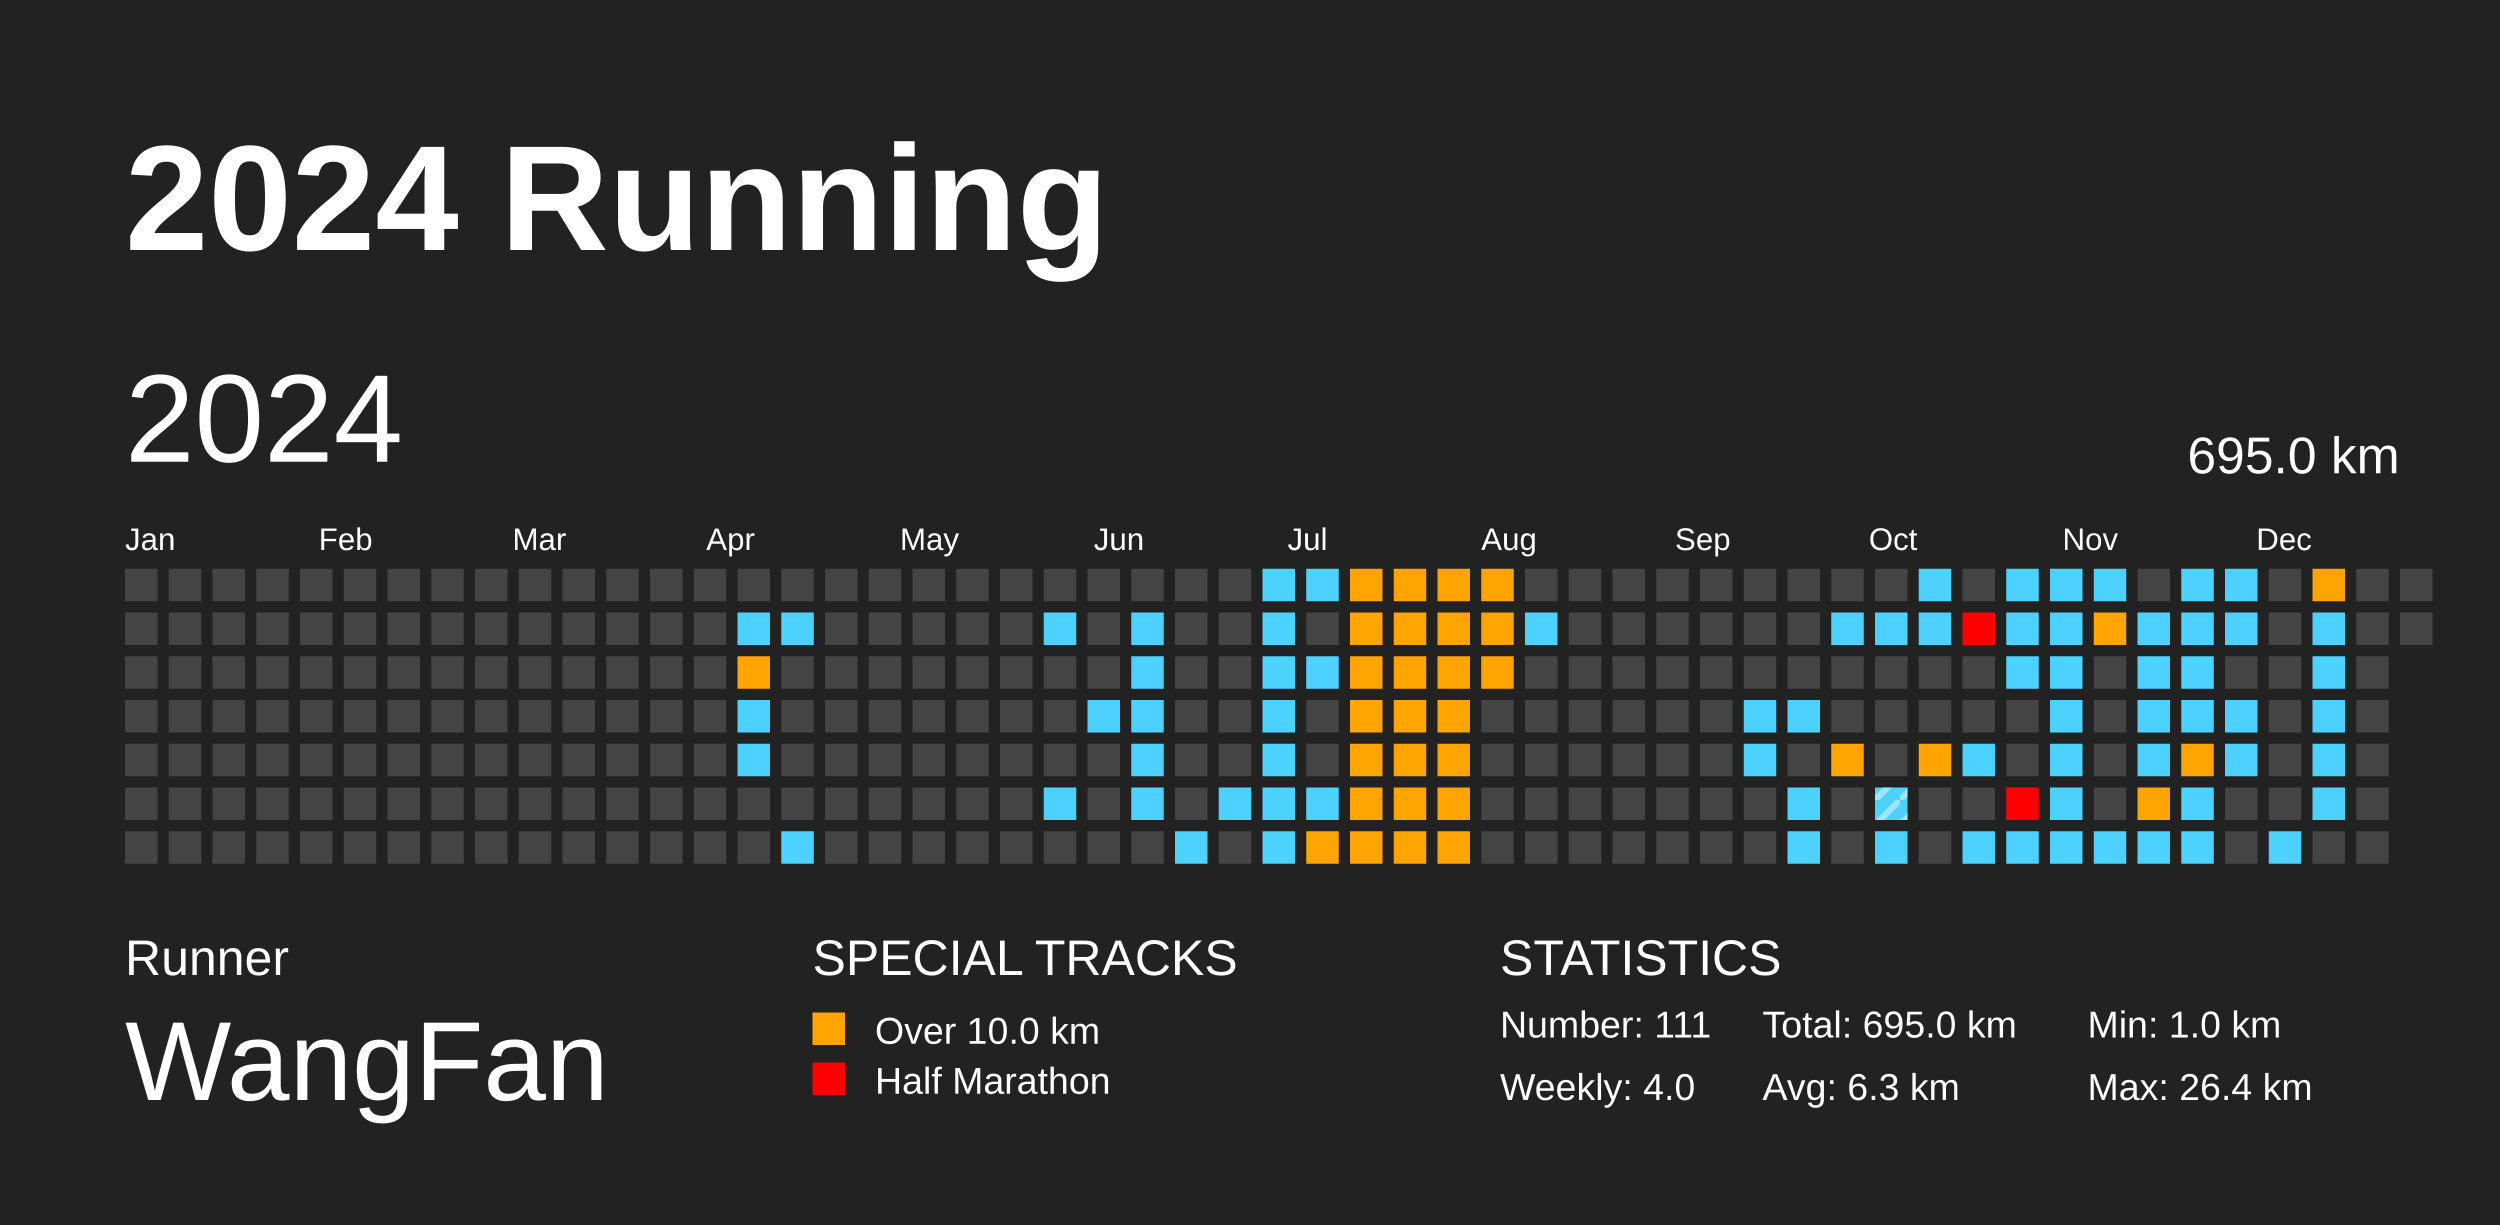
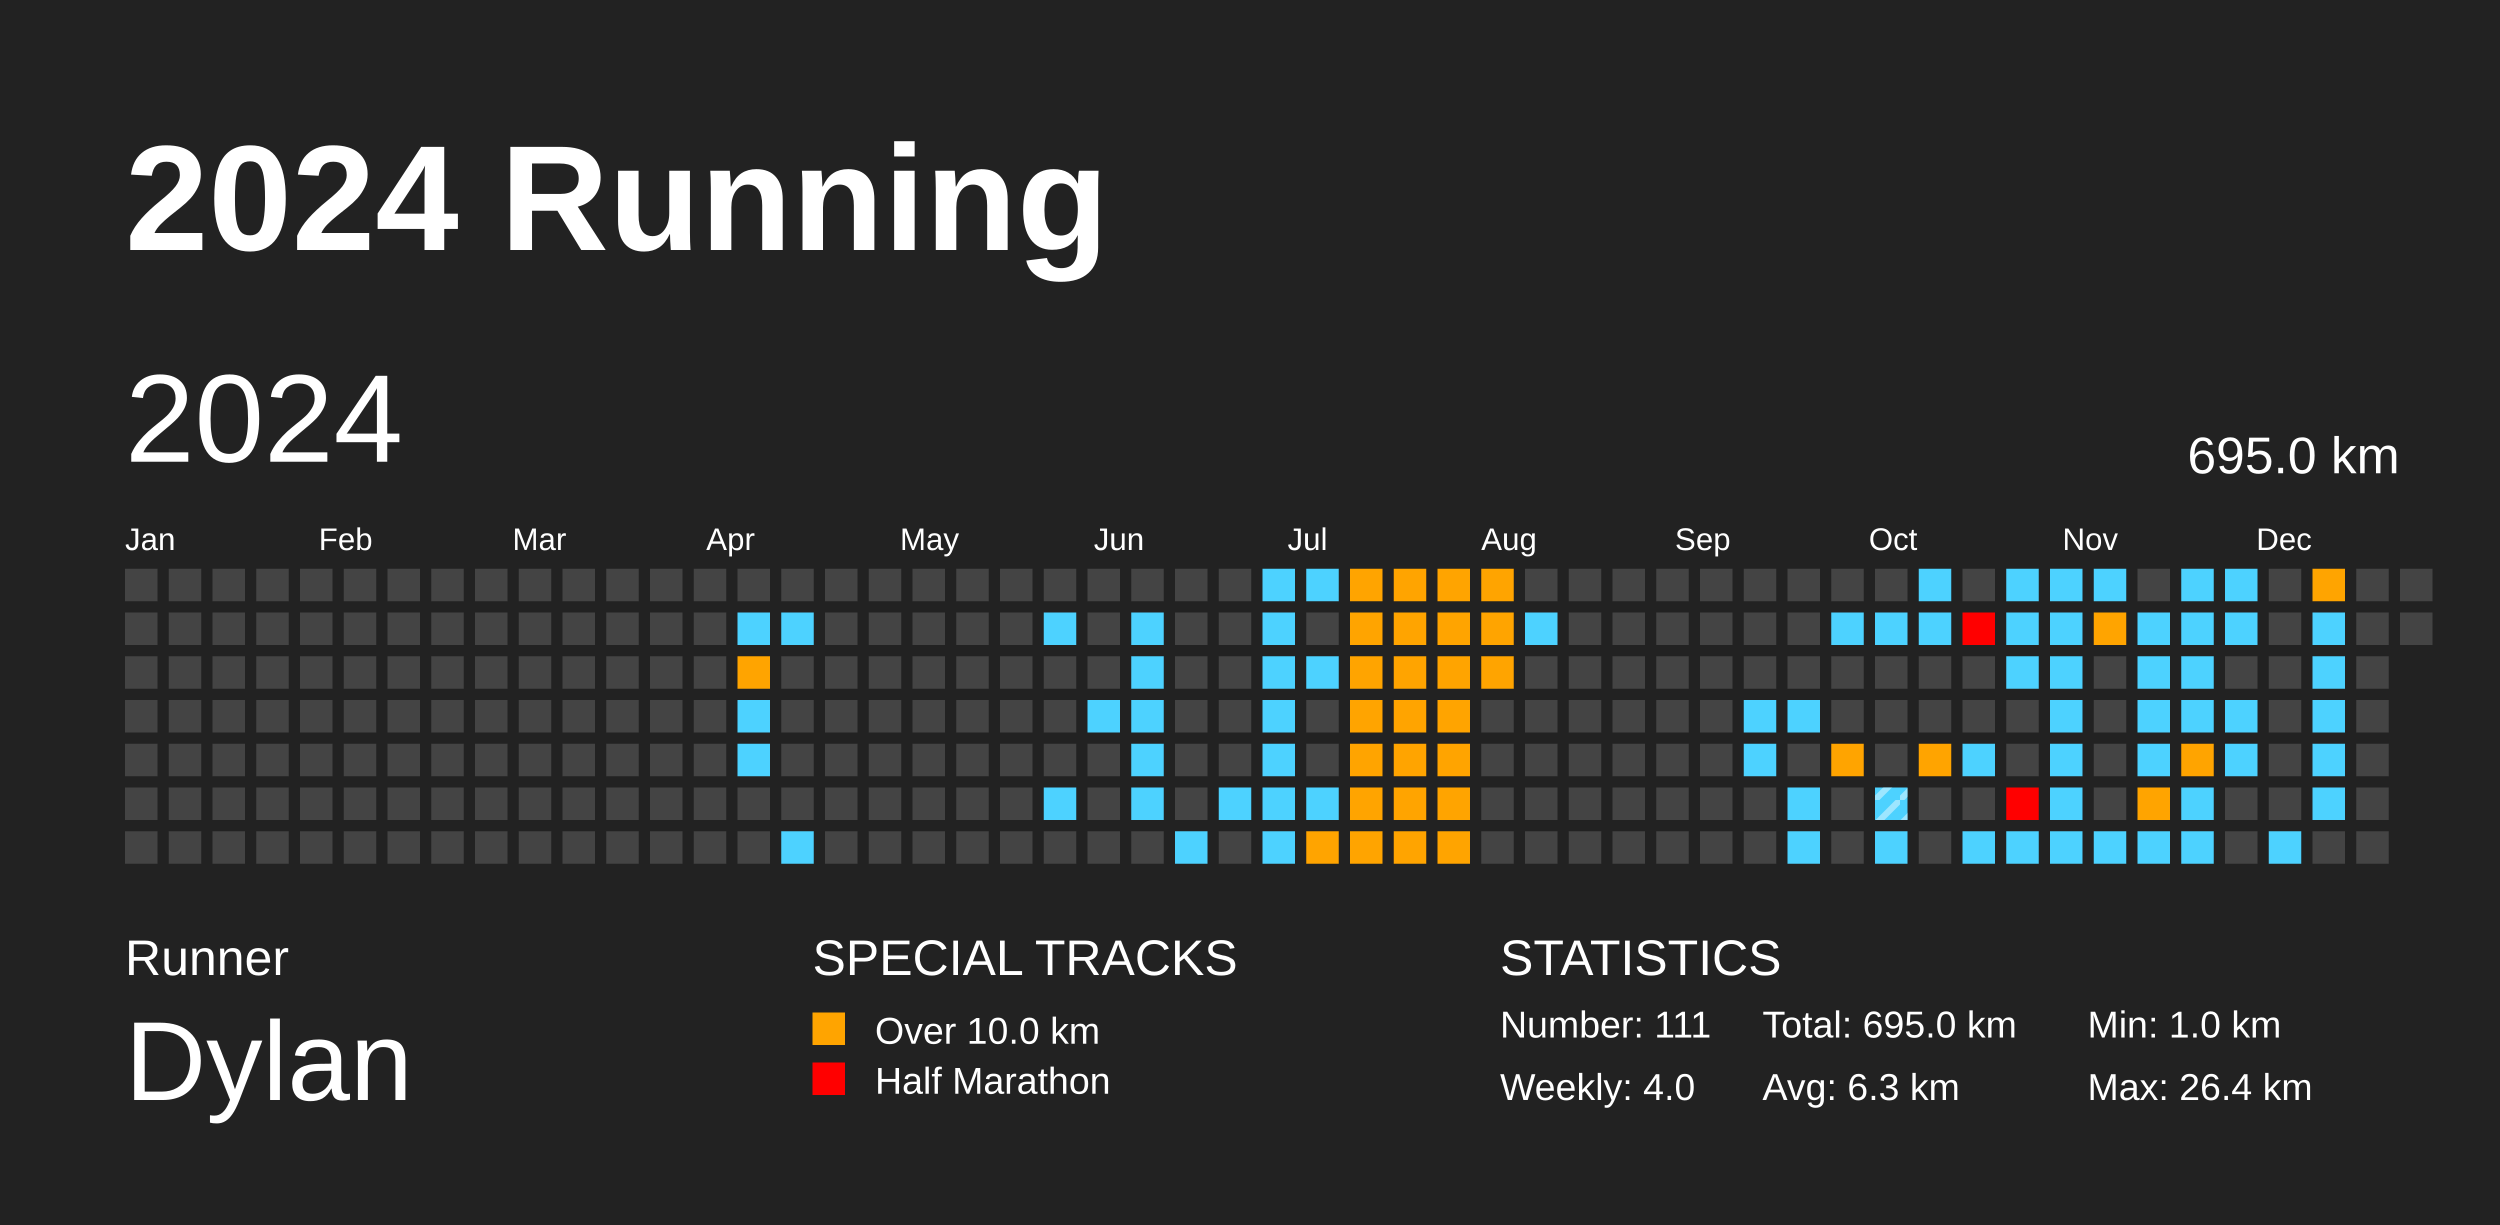
<svg xmlns="http://www.w3.org/2000/svg" baseProfile="full" height="98mm" version="1.1" viewBox="0,0,200,98" width="200mm">
  <defs>
    <pattern height="2" id="indoor-stripe" patternUnits="userSpaceOnUse" width="2">
      <line stroke="white" stroke-opacity="0.45" stroke-width="0.5" x1="0" x2="2" y1="2" y2="0" />
    </pattern>
  </defs>
  <rect fill="#222222" height="98" width="200" x="0" y="0" />
  <text fill="#FFFFFF" style="font-size:12px; font-family:Arial; font-weight:bold;" x="10" y="20">2024 Running</text>
  <text fill="#FFFFFF" style="font-size:4px; font-family:Arial" x="10" y="78">Runner</text>
-   <text fill="#FFFFFF" style="font-size:9px; font-family:Arial" x="10" y="88">WangFan</text>
+   <text fill="#FFFFFF" style="font-size:9px; font-family:Arial" x="10" y="88">Dylan</text>
  <text fill="#FFFFFF" style="font-size:4px; font-family:Arial" x="65" y="78">SPECIAL TRACKS</text>
  <rect fill="#ffa400" height="2.6" width="2.6" x="65" y="81" />
  <text fill="#FFFFFF" style="font-size:3px; font-family:Arial" x="70" y="83.5">Over 10.0 km</text>
  <rect fill="#ff0000" height="2.6" width="2.6" x="65" y="85" />
  <text fill="#FFFFFF" style="font-size:3px; font-family:Arial" x="70" y="87.5">Half Marathon</text>
  <text fill="#FFFFFF" style="font-size:4px; font-family:Arial" x="120" y="78">STATISTICS</text>
  <text fill="#FFFFFF" style="font-size:3px; font-family:Arial" x="120" y="83">Number: 111</text>
  <text fill="#FFFFFF" style="font-size:3px; font-family:Arial" x="120" y="88">Weekly: 4.0</text>
  <text fill="#FFFFFF" style="font-size:3px; font-family:Arial" x="141" y="83">Total: 695.0 km</text>
  <text fill="#FFFFFF" style="font-size:3px; font-family:Arial" x="141" y="88">Avg: 6.3 km</text>
  <text fill="#FFFFFF" style="font-size:3px; font-family:Arial" x="167" y="83">Min: 1.0 km</text>
  <text fill="#FFFFFF" style="font-size:3px; font-family:Arial" x="167" y="88">Max: 26.4 km</text>
  <text dominant-baseline="hanging" fill="#FFFFFF" style="font-size:10.0px; font-family:Arial;" x="10" y="30">2024</text>
  <text dominant-baseline="hanging" fill="#FFFFFF" style="font-size:4.125px; font-family:Arial;" x="175" y="35">695.0 km</text>
  <text fill="#FFFFFF" style="font-size:2.5px; font-family:Arial" x="10.0" y="44">Jan</text>
  <text fill="#FFFFFF" style="font-size:2.5px; font-family:Arial" x="25.5" y="44">Feb</text>
  <text fill="#FFFFFF" style="font-size:2.5px; font-family:Arial" x="41.0" y="44">Mar</text>
  <text fill="#FFFFFF" style="font-size:2.5px; font-family:Arial" x="56.5" y="44">Apr</text>
  <text fill="#FFFFFF" style="font-size:2.5px; font-family:Arial" x="72.0" y="44">May</text>
  <text fill="#FFFFFF" style="font-size:2.5px; font-family:Arial" x="87.5" y="44">Jun</text>
  <text fill="#FFFFFF" style="font-size:2.5px; font-family:Arial" x="103.0" y="44">Jul</text>
  <text fill="#FFFFFF" style="font-size:2.5px; font-family:Arial" x="118.5" y="44">Aug</text>
  <text fill="#FFFFFF" style="font-size:2.5px; font-family:Arial" x="134.0" y="44">Sep</text>
  <text fill="#FFFFFF" style="font-size:2.5px; font-family:Arial" x="149.5" y="44">Oct</text>
  <text fill="#FFFFFF" style="font-size:2.5px; font-family:Arial" x="165.0" y="44">Nov</text>
  <text fill="#FFFFFF" style="font-size:2.5px; font-family:Arial" x="180.5" y="44">Dec</text>
  <rect fill="#444444" height="2.6" width="2.6" x="10.0" y="45.5" />
  <rect fill="#444444" height="2.6" width="2.6" x="10.0" y="49.0" />
  <rect fill="#444444" height="2.6" width="2.6" x="10.0" y="52.5" />
  <rect fill="#444444" height="2.6" width="2.6" x="10.0" y="56.0" />
  <rect fill="#444444" height="2.6" width="2.6" x="10.0" y="59.5" />
  <rect fill="#444444" height="2.6" width="2.6" x="10.0" y="63.0" />
  <rect fill="#444444" height="2.6" width="2.6" x="10.0" y="66.5" />
  <rect fill="#444444" height="2.6" width="2.6" x="13.5" y="45.5" />
  <rect fill="#444444" height="2.6" width="2.6" x="13.5" y="49.0" />
  <rect fill="#444444" height="2.6" width="2.6" x="13.5" y="52.5" />
  <rect fill="#444444" height="2.6" width="2.6" x="13.5" y="56.0" />
  <rect fill="#444444" height="2.6" width="2.6" x="13.5" y="59.5" />
  <rect fill="#444444" height="2.6" width="2.6" x="13.5" y="63.0" />
  <rect fill="#444444" height="2.6" width="2.6" x="13.5" y="66.5" />
  <rect fill="#444444" height="2.6" width="2.6" x="17.0" y="45.5" />
  <rect fill="#444444" height="2.6" width="2.6" x="17.0" y="49.0" />
  <rect fill="#444444" height="2.6" width="2.6" x="17.0" y="52.5" />
  <rect fill="#444444" height="2.6" width="2.6" x="17.0" y="56.0" />
  <rect fill="#444444" height="2.6" width="2.6" x="17.0" y="59.5" />
  <rect fill="#444444" height="2.6" width="2.6" x="17.0" y="63.0" />
  <rect fill="#444444" height="2.6" width="2.6" x="17.0" y="66.5" />
  <rect fill="#444444" height="2.6" width="2.6" x="20.5" y="45.5" />
  <rect fill="#444444" height="2.6" width="2.6" x="20.5" y="49.0" />
  <rect fill="#444444" height="2.6" width="2.6" x="20.5" y="52.5" />
  <rect fill="#444444" height="2.6" width="2.6" x="20.5" y="56.0" />
  <rect fill="#444444" height="2.6" width="2.6" x="20.5" y="59.5" />
  <rect fill="#444444" height="2.6" width="2.6" x="20.5" y="63.0" />
  <rect fill="#444444" height="2.6" width="2.6" x="20.5" y="66.5" />
  <rect fill="#444444" height="2.6" width="2.6" x="24.0" y="45.5" />
  <rect fill="#444444" height="2.6" width="2.6" x="24.0" y="49.0" />
  <rect fill="#444444" height="2.6" width="2.6" x="24.0" y="52.5" />
  <rect fill="#444444" height="2.6" width="2.6" x="24.0" y="56.0" />
  <rect fill="#444444" height="2.6" width="2.6" x="24.0" y="59.5" />
  <rect fill="#444444" height="2.6" width="2.6" x="24.0" y="63.0" />
  <rect fill="#444444" height="2.6" width="2.6" x="24.0" y="66.5" />
  <rect fill="#444444" height="2.6" width="2.6" x="27.5" y="45.5" />
  <rect fill="#444444" height="2.6" width="2.6" x="27.5" y="49.0" />
  <rect fill="#444444" height="2.6" width="2.6" x="27.5" y="52.5" />
  <rect fill="#444444" height="2.6" width="2.6" x="27.5" y="56.0" />
  <rect fill="#444444" height="2.6" width="2.6" x="27.5" y="59.5" />
  <rect fill="#444444" height="2.6" width="2.6" x="27.5" y="63.0" />
  <rect fill="#444444" height="2.6" width="2.6" x="27.5" y="66.5" />
  <rect fill="#444444" height="2.6" width="2.6" x="31.0" y="45.5" />
  <rect fill="#444444" height="2.6" width="2.6" x="31.0" y="49.0" />
  <rect fill="#444444" height="2.6" width="2.6" x="31.0" y="52.5" />
  <rect fill="#444444" height="2.6" width="2.6" x="31.0" y="56.0" />
  <rect fill="#444444" height="2.6" width="2.6" x="31.0" y="59.5" />
  <rect fill="#444444" height="2.6" width="2.6" x="31.0" y="63.0" />
  <rect fill="#444444" height="2.6" width="2.6" x="31.0" y="66.5" />
  <rect fill="#444444" height="2.6" width="2.6" x="34.5" y="45.5" />
  <rect fill="#444444" height="2.6" width="2.6" x="34.5" y="49.0" />
  <rect fill="#444444" height="2.6" width="2.6" x="34.5" y="52.5" />
  <rect fill="#444444" height="2.6" width="2.6" x="34.5" y="56.0" />
  <rect fill="#444444" height="2.6" width="2.6" x="34.5" y="59.5" />
  <rect fill="#444444" height="2.6" width="2.6" x="34.5" y="63.0" />
  <rect fill="#444444" height="2.6" width="2.6" x="34.5" y="66.5" />
  <rect fill="#444444" height="2.6" width="2.6" x="38.0" y="45.5" />
  <rect fill="#444444" height="2.6" width="2.6" x="38.0" y="49.0" />
  <rect fill="#444444" height="2.6" width="2.6" x="38.0" y="52.5" />
  <rect fill="#444444" height="2.6" width="2.6" x="38.0" y="56.0" />
  <rect fill="#444444" height="2.6" width="2.6" x="38.0" y="59.5" />
  <rect fill="#444444" height="2.6" width="2.6" x="38.0" y="63.0" />
  <rect fill="#444444" height="2.6" width="2.6" x="38.0" y="66.5" />
  <rect fill="#444444" height="2.6" width="2.6" x="41.5" y="45.5" />
  <rect fill="#444444" height="2.6" width="2.6" x="41.5" y="49.0" />
  <rect fill="#444444" height="2.6" width="2.6" x="41.5" y="52.5" />
  <rect fill="#444444" height="2.6" width="2.6" x="41.5" y="56.0" />
  <rect fill="#444444" height="2.6" width="2.6" x="41.5" y="59.5" />
  <rect fill="#444444" height="2.6" width="2.6" x="41.5" y="63.0" />
  <rect fill="#444444" height="2.6" width="2.6" x="41.5" y="66.5" />
  <rect fill="#444444" height="2.6" width="2.6" x="45.0" y="45.5" />
  <rect fill="#444444" height="2.6" width="2.6" x="45.0" y="49.0" />
  <rect fill="#444444" height="2.6" width="2.6" x="45.0" y="52.5" />
  <rect fill="#444444" height="2.6" width="2.6" x="45.0" y="56.0" />
  <rect fill="#444444" height="2.6" width="2.6" x="45.0" y="59.5" />
  <rect fill="#444444" height="2.6" width="2.6" x="45.0" y="63.0" />
  <rect fill="#444444" height="2.6" width="2.6" x="45.0" y="66.5" />
  <rect fill="#444444" height="2.6" width="2.6" x="48.5" y="45.5" />
  <rect fill="#444444" height="2.6" width="2.6" x="48.5" y="49.0" />
  <rect fill="#444444" height="2.6" width="2.6" x="48.5" y="52.5" />
  <rect fill="#444444" height="2.6" width="2.6" x="48.5" y="56.0" />
  <rect fill="#444444" height="2.6" width="2.6" x="48.5" y="59.5" />
  <rect fill="#444444" height="2.6" width="2.6" x="48.5" y="63.0" />
  <rect fill="#444444" height="2.6" width="2.6" x="48.5" y="66.5" />
  <rect fill="#444444" height="2.6" width="2.6" x="52.0" y="45.5" />
  <rect fill="#444444" height="2.6" width="2.6" x="52.0" y="49.0" />
  <rect fill="#444444" height="2.6" width="2.6" x="52.0" y="52.5" />
  <rect fill="#444444" height="2.6" width="2.6" x="52.0" y="56.0" />
  <rect fill="#444444" height="2.6" width="2.6" x="52.0" y="59.5" />
  <rect fill="#444444" height="2.6" width="2.6" x="52.0" y="63.0" />
  <rect fill="#444444" height="2.6" width="2.6" x="52.0" y="66.5" />
  <rect fill="#444444" height="2.6" width="2.6" x="55.5" y="45.5" />
  <rect fill="#444444" height="2.6" width="2.6" x="55.5" y="49.0" />
  <rect fill="#444444" height="2.6" width="2.6" x="55.5" y="52.5" />
  <rect fill="#444444" height="2.6" width="2.6" x="55.5" y="56.0" />
  <rect fill="#444444" height="2.6" width="2.6" x="55.5" y="59.5" />
  <rect fill="#444444" height="2.6" width="2.6" x="55.5" y="63.0" />
  <rect fill="#444444" height="2.6" width="2.6" x="55.5" y="66.5" />
  <rect fill="#444444" height="2.6" width="2.6" x="59.0" y="45.5" />
  <rect fill="#4dd2ff" height="2.6" width="2.6" x="59.0" y="49.0" />
  <rect fill="#ffa400" height="2.6" width="2.6" x="59.0" y="52.5" />
  <rect fill="#4dd2ff" height="2.6" width="2.6" x="59.0" y="56.0" />
  <rect fill="#4dd2ff" height="2.6" width="2.6" x="59.0" y="59.5" />
  <rect fill="#444444" height="2.6" width="2.6" x="59.0" y="63.0" />
  <rect fill="#444444" height="2.6" width="2.6" x="59.0" y="66.5" />
  <rect fill="#444444" height="2.6" width="2.6" x="62.5" y="45.5" />
  <rect fill="#4dd2ff" height="2.6" width="2.6" x="62.5" y="49.0" />
  <rect fill="#444444" height="2.6" width="2.6" x="62.5" y="52.5" />
  <rect fill="#444444" height="2.6" width="2.6" x="62.5" y="56.0" />
  <rect fill="#444444" height="2.6" width="2.6" x="62.5" y="59.5" />
  <rect fill="#444444" height="2.6" width="2.6" x="62.5" y="63.0" />
  <rect fill="#4dd2ff" height="2.6" width="2.6" x="62.5" y="66.5" />
  <rect fill="#444444" height="2.6" width="2.6" x="66.0" y="45.5" />
  <rect fill="#444444" height="2.6" width="2.6" x="66.0" y="49.0" />
  <rect fill="#444444" height="2.6" width="2.6" x="66.0" y="52.5" />
  <rect fill="#444444" height="2.6" width="2.6" x="66.0" y="56.0" />
  <rect fill="#444444" height="2.6" width="2.6" x="66.0" y="59.5" />
  <rect fill="#444444" height="2.6" width="2.6" x="66.0" y="63.0" />
  <rect fill="#444444" height="2.6" width="2.6" x="66.0" y="66.5" />
  <rect fill="#444444" height="2.6" width="2.6" x="69.5" y="45.5" />
  <rect fill="#444444" height="2.6" width="2.6" x="69.5" y="49.0" />
  <rect fill="#444444" height="2.6" width="2.6" x="69.5" y="52.5" />
  <rect fill="#444444" height="2.6" width="2.6" x="69.5" y="56.0" />
  <rect fill="#444444" height="2.6" width="2.6" x="69.5" y="59.5" />
  <rect fill="#444444" height="2.6" width="2.6" x="69.5" y="63.0" />
  <rect fill="#444444" height="2.6" width="2.6" x="69.5" y="66.5" />
  <rect fill="#444444" height="2.6" width="2.6" x="73.0" y="45.5" />
  <rect fill="#444444" height="2.6" width="2.6" x="73.0" y="49.0" />
  <rect fill="#444444" height="2.6" width="2.6" x="73.0" y="52.5" />
  <rect fill="#444444" height="2.6" width="2.6" x="73.0" y="56.0" />
  <rect fill="#444444" height="2.6" width="2.6" x="73.0" y="59.5" />
  <rect fill="#444444" height="2.6" width="2.6" x="73.0" y="63.0" />
  <rect fill="#444444" height="2.6" width="2.6" x="73.0" y="66.5" />
  <rect fill="#444444" height="2.6" width="2.6" x="76.5" y="45.5" />
  <rect fill="#444444" height="2.6" width="2.6" x="76.5" y="49.0" />
  <rect fill="#444444" height="2.6" width="2.6" x="76.5" y="52.5" />
  <rect fill="#444444" height="2.6" width="2.6" x="76.5" y="56.0" />
  <rect fill="#444444" height="2.6" width="2.6" x="76.5" y="59.5" />
  <rect fill="#444444" height="2.6" width="2.6" x="76.5" y="63.0" />
  <rect fill="#444444" height="2.6" width="2.6" x="76.5" y="66.5" />
  <rect fill="#444444" height="2.6" width="2.6" x="80.0" y="45.5" />
  <rect fill="#444444" height="2.6" width="2.6" x="80.0" y="49.0" />
  <rect fill="#444444" height="2.6" width="2.6" x="80.0" y="52.5" />
  <rect fill="#444444" height="2.6" width="2.6" x="80.0" y="56.0" />
  <rect fill="#444444" height="2.6" width="2.6" x="80.0" y="59.5" />
  <rect fill="#444444" height="2.6" width="2.6" x="80.0" y="63.0" />
  <rect fill="#444444" height="2.6" width="2.6" x="80.0" y="66.5" />
  <rect fill="#444444" height="2.6" width="2.6" x="83.5" y="45.5" />
  <rect fill="#4dd2ff" height="2.6" width="2.6" x="83.5" y="49.0" />
  <rect fill="#444444" height="2.6" width="2.6" x="83.5" y="52.5" />
  <rect fill="#444444" height="2.6" width="2.6" x="83.5" y="56.0" />
  <rect fill="#444444" height="2.6" width="2.6" x="83.5" y="59.5" />
  <rect fill="#4dd2ff" height="2.6" width="2.6" x="83.5" y="63.0" />
  <rect fill="#444444" height="2.6" width="2.6" x="83.5" y="66.5" />
  <rect fill="#444444" height="2.6" width="2.6" x="87.0" y="45.5" />
  <rect fill="#444444" height="2.6" width="2.6" x="87.0" y="49.0" />
  <rect fill="#444444" height="2.6" width="2.6" x="87.0" y="52.5" />
  <rect fill="#4dd2ff" height="2.6" width="2.6" x="87.0" y="56.0" />
  <rect fill="#444444" height="2.6" width="2.6" x="87.0" y="59.5" />
  <rect fill="#444444" height="2.6" width="2.6" x="87.0" y="63.0" />
  <rect fill="#444444" height="2.6" width="2.6" x="87.0" y="66.5" />
  <rect fill="#444444" height="2.6" width="2.6" x="90.5" y="45.5" />
  <rect fill="#4dd2ff" height="2.6" width="2.6" x="90.5" y="49.0" />
  <rect fill="#4dd2ff" height="2.6" width="2.6" x="90.5" y="52.5" />
  <rect fill="#4dd2ff" height="2.6" width="2.6" x="90.5" y="56.0" />
  <rect fill="#4dd2ff" height="2.6" width="2.6" x="90.5" y="59.5" />
  <rect fill="#4dd2ff" height="2.6" width="2.6" x="90.5" y="63.0" />
  <rect fill="#444444" height="2.6" width="2.6" x="90.5" y="66.5" />
  <rect fill="#444444" height="2.6" width="2.6" x="94.0" y="45.5" />
  <rect fill="#444444" height="2.6" width="2.6" x="94.0" y="49.0" />
  <rect fill="#444444" height="2.6" width="2.6" x="94.0" y="52.5" />
  <rect fill="#444444" height="2.6" width="2.6" x="94.0" y="56.0" />
  <rect fill="#444444" height="2.6" width="2.6" x="94.0" y="59.5" />
  <rect fill="#444444" height="2.6" width="2.6" x="94.0" y="63.0" />
  <rect fill="#4dd2ff" height="2.6" width="2.6" x="94.0" y="66.5" />
  <rect fill="#444444" height="2.6" width="2.6" x="97.5" y="45.5" />
  <rect fill="#444444" height="2.6" width="2.6" x="97.5" y="49.0" />
  <rect fill="#444444" height="2.6" width="2.6" x="97.5" y="52.5" />
  <rect fill="#444444" height="2.6" width="2.6" x="97.5" y="56.0" />
  <rect fill="#444444" height="2.6" width="2.6" x="97.5" y="59.5" />
  <rect fill="#4dd2ff" height="2.6" width="2.6" x="97.5" y="63.0" />
  <rect fill="#444444" height="2.6" width="2.6" x="97.5" y="66.5" />
  <rect fill="#4dd2ff" height="2.6" width="2.6" x="101.0" y="45.5" />
  <rect fill="#4dd2ff" height="2.6" width="2.6" x="101.0" y="49.0" />
  <rect fill="#4dd2ff" height="2.6" width="2.6" x="101.0" y="52.5" />
  <rect fill="#4dd2ff" height="2.6" width="2.6" x="101.0" y="56.0" />
  <rect fill="#4dd2ff" height="2.6" width="2.6" x="101.0" y="59.5" />
  <rect fill="#4dd2ff" height="2.6" width="2.6" x="101.0" y="63.0" />
  <rect fill="#4dd2ff" height="2.6" width="2.6" x="101.0" y="66.5" />
  <rect fill="#4dd2ff" height="2.6" width="2.6" x="104.5" y="45.5" />
  <rect fill="#444444" height="2.6" width="2.6" x="104.5" y="49.0" />
  <rect fill="#4dd2ff" height="2.6" width="2.6" x="104.5" y="52.5" />
  <rect fill="#444444" height="2.6" width="2.6" x="104.5" y="56.0" />
  <rect fill="#444444" height="2.6" width="2.6" x="104.5" y="59.5" />
  <rect fill="#4dd2ff" height="2.6" width="2.6" x="104.5" y="63.0" />
  <rect fill="#ffa400" height="2.6" width="2.6" x="104.5" y="66.5" />
  <rect fill="#ffa400" height="2.6" width="2.6" x="108.0" y="45.5" />
  <rect fill="#ffa400" height="2.6" width="2.6" x="108.0" y="49.0" />
  <rect fill="#ffa400" height="2.6" width="2.6" x="108.0" y="52.5" />
  <rect fill="#ffa400" height="2.6" width="2.6" x="108.0" y="56.0" />
  <rect fill="#ffa400" height="2.6" width="2.6" x="108.0" y="59.5" />
  <rect fill="#ffa400" height="2.6" width="2.6" x="108.0" y="63.0" />
  <rect fill="#ffa400" height="2.6" width="2.6" x="108.0" y="66.5" />
  <rect fill="#ffa400" height="2.6" width="2.6" x="111.5" y="45.5" />
  <rect fill="#ffa400" height="2.6" width="2.6" x="111.5" y="49.0" />
  <rect fill="#ffa400" height="2.6" width="2.6" x="111.5" y="52.5" />
  <rect fill="#ffa400" height="2.6" width="2.6" x="111.5" y="56.0" />
  <rect fill="#ffa400" height="2.6" width="2.6" x="111.5" y="59.5" />
  <rect fill="#ffa400" height="2.6" width="2.6" x="111.5" y="63.0" />
  <rect fill="#ffa400" height="2.6" width="2.6" x="111.5" y="66.5" />
  <rect fill="#ffa400" height="2.6" width="2.6" x="115.0" y="45.5" />
  <rect fill="#ffa400" height="2.6" width="2.6" x="115.0" y="49.0" />
  <rect fill="#ffa400" height="2.6" width="2.6" x="115.0" y="52.5" />
  <rect fill="#ffa400" height="2.6" width="2.6" x="115.0" y="56.0" />
  <rect fill="#ffa400" height="2.6" width="2.6" x="115.0" y="59.5" />
  <rect fill="#ffa400" height="2.6" width="2.6" x="115.0" y="63.0" />
  <rect fill="#ffa400" height="2.6" width="2.6" x="115.0" y="66.5" />
  <rect fill="#ffa400" height="2.6" width="2.6" x="118.5" y="45.5" />
  <rect fill="#ffa400" height="2.6" width="2.6" x="118.5" y="49.0" />
  <rect fill="#ffa400" height="2.6" width="2.6" x="118.5" y="52.5" />
  <rect fill="#444444" height="2.6" width="2.6" x="118.5" y="56.0" />
  <rect fill="#444444" height="2.6" width="2.6" x="118.5" y="59.5" />
  <rect fill="#444444" height="2.6" width="2.6" x="118.5" y="63.0" />
  <rect fill="#444444" height="2.6" width="2.6" x="118.5" y="66.5" />
  <rect fill="#444444" height="2.6" width="2.6" x="122.0" y="45.5" />
  <rect fill="#4dd2ff" height="2.6" width="2.6" x="122.0" y="49.0" />
  <rect fill="#444444" height="2.6" width="2.6" x="122.0" y="52.5" />
  <rect fill="#444444" height="2.6" width="2.6" x="122.0" y="56.0" />
  <rect fill="#444444" height="2.6" width="2.6" x="122.0" y="59.5" />
  <rect fill="#444444" height="2.6" width="2.6" x="122.0" y="63.0" />
  <rect fill="#444444" height="2.6" width="2.6" x="122.0" y="66.5" />
  <rect fill="#444444" height="2.6" width="2.6" x="125.5" y="45.5" />
  <rect fill="#444444" height="2.6" width="2.6" x="125.5" y="49.0" />
  <rect fill="#444444" height="2.6" width="2.6" x="125.5" y="52.5" />
  <rect fill="#444444" height="2.6" width="2.6" x="125.5" y="56.0" />
  <rect fill="#444444" height="2.6" width="2.6" x="125.5" y="59.5" />
  <rect fill="#444444" height="2.6" width="2.6" x="125.5" y="63.0" />
  <rect fill="#444444" height="2.6" width="2.6" x="125.5" y="66.5" />
  <rect fill="#444444" height="2.6" width="2.6" x="129.0" y="45.5" />
  <rect fill="#444444" height="2.6" width="2.6" x="129.0" y="49.0" />
  <rect fill="#444444" height="2.6" width="2.6" x="129.0" y="52.5" />
  <rect fill="#444444" height="2.6" width="2.6" x="129.0" y="56.0" />
  <rect fill="#444444" height="2.6" width="2.6" x="129.0" y="59.5" />
  <rect fill="#444444" height="2.6" width="2.6" x="129.0" y="63.0" />
  <rect fill="#444444" height="2.6" width="2.6" x="129.0" y="66.5" />
  <rect fill="#444444" height="2.6" width="2.6" x="132.5" y="45.5" />
  <rect fill="#444444" height="2.6" width="2.6" x="132.5" y="49.0" />
  <rect fill="#444444" height="2.6" width="2.6" x="132.5" y="52.5" />
  <rect fill="#444444" height="2.6" width="2.6" x="132.5" y="56.0" />
  <rect fill="#444444" height="2.6" width="2.6" x="132.5" y="59.5" />
  <rect fill="#444444" height="2.6" width="2.6" x="132.5" y="63.0" />
  <rect fill="#444444" height="2.6" width="2.6" x="132.5" y="66.5" />
  <rect fill="#444444" height="2.6" width="2.6" x="136.0" y="45.5" />
  <rect fill="#444444" height="2.6" width="2.6" x="136.0" y="49.0" />
  <rect fill="#444444" height="2.6" width="2.6" x="136.0" y="52.5" />
  <rect fill="#444444" height="2.6" width="2.6" x="136.0" y="56.0" />
  <rect fill="#444444" height="2.6" width="2.6" x="136.0" y="59.5" />
  <rect fill="#444444" height="2.6" width="2.6" x="136.0" y="63.0" />
  <rect fill="#444444" height="2.6" width="2.6" x="136.0" y="66.5" />
  <rect fill="#444444" height="2.6" width="2.6" x="139.5" y="45.5" />
  <rect fill="#444444" height="2.6" width="2.6" x="139.5" y="49.0" />
  <rect fill="#444444" height="2.6" width="2.6" x="139.5" y="52.5" />
  <rect fill="#4dd2ff" height="2.6" width="2.6" x="139.5" y="56.0" />
  <rect fill="#4dd2ff" height="2.6" width="2.6" x="139.5" y="59.5" />
  <rect fill="#444444" height="2.6" width="2.6" x="139.5" y="63.0" />
  <rect fill="#444444" height="2.6" width="2.6" x="139.5" y="66.5" />
  <rect fill="#444444" height="2.6" width="2.6" x="143.0" y="45.5" />
  <rect fill="#444444" height="2.6" width="2.6" x="143.0" y="49.0" />
  <rect fill="#444444" height="2.6" width="2.6" x="143.0" y="52.5" />
  <rect fill="#4dd2ff" height="2.6" width="2.6" x="143.0" y="56.0" />
  <rect fill="#444444" height="2.6" width="2.6" x="143.0" y="59.5" />
  <rect fill="#4dd2ff" height="2.6" width="2.6" x="143.0" y="63.0" />
  <rect fill="#4dd2ff" height="2.6" width="2.6" x="143.0" y="66.5" />
  <rect fill="#444444" height="2.6" width="2.6" x="146.5" y="45.5" />
  <rect fill="#4dd2ff" height="2.6" width="2.6" x="146.5" y="49.0" />
  <rect fill="#444444" height="2.6" width="2.6" x="146.5" y="52.5" />
  <rect fill="#444444" height="2.6" width="2.6" x="146.5" y="56.0" />
  <rect fill="#ffa400" height="2.6" width="2.6" x="146.5" y="59.5" />
  <rect fill="#444444" height="2.6" width="2.6" x="146.5" y="63.0" />
  <rect fill="#444444" height="2.6" width="2.6" x="146.5" y="66.5" />
  <rect fill="#444444" height="2.6" width="2.6" x="150.0" y="45.5" />
  <rect fill="#4dd2ff" height="2.6" width="2.6" x="150.0" y="49.0" />
  <rect fill="#444444" height="2.6" width="2.6" x="150.0" y="52.5" />
  <rect fill="#444444" height="2.6" width="2.6" x="150.0" y="56.0" />
  <rect fill="#444444" height="2.6" width="2.6" x="150.0" y="59.5" />
  <rect fill="#4dd2ff" height="2.6" width="2.6" x="150.0" y="63.0" />
  <rect fill="url(#indoor-stripe)" height="2.6" style="pointer-events: none;" width="2.6" x="150.0" y="63.0" />
  <rect fill="#4dd2ff" height="2.6" width="2.6" x="150.0" y="66.5" />
  <rect fill="#4dd2ff" height="2.6" width="2.6" x="153.5" y="45.5" />
  <rect fill="#4dd2ff" height="2.6" width="2.6" x="153.5" y="49.0" />
  <rect fill="#444444" height="2.6" width="2.6" x="153.5" y="52.5" />
  <rect fill="#444444" height="2.6" width="2.6" x="153.5" y="56.0" />
  <rect fill="#ffa400" height="2.6" width="2.6" x="153.5" y="59.5" />
  <rect fill="#444444" height="2.6" width="2.6" x="153.5" y="63.0" />
  <rect fill="#444444" height="2.6" width="2.6" x="153.5" y="66.5" />
  <rect fill="#444444" height="2.6" width="2.6" x="157.0" y="45.5" />
  <rect fill="#ff0000" height="2.6" width="2.6" x="157.0" y="49.0" />
  <rect fill="#444444" height="2.6" width="2.6" x="157.0" y="52.5" />
  <rect fill="#444444" height="2.6" width="2.6" x="157.0" y="56.0" />
  <rect fill="#4dd2ff" height="2.6" width="2.6" x="157.0" y="59.5" />
  <rect fill="#444444" height="2.6" width="2.6" x="157.0" y="63.0" />
  <rect fill="#4dd2ff" height="2.6" width="2.6" x="157.0" y="66.5" />
  <rect fill="#4dd2ff" height="2.6" width="2.6" x="160.5" y="45.5" />
  <rect fill="#4dd2ff" height="2.6" width="2.6" x="160.5" y="49.0" />
  <rect fill="#4dd2ff" height="2.6" width="2.6" x="160.5" y="52.5" />
  <rect fill="#444444" height="2.6" width="2.6" x="160.5" y="56.0" />
  <rect fill="#444444" height="2.6" width="2.6" x="160.5" y="59.5" />
  <rect fill="#ff0000" height="2.6" width="2.6" x="160.5" y="63.0" />
  <rect fill="#4dd2ff" height="2.6" width="2.6" x="160.5" y="66.5" />
  <rect fill="#4dd2ff" height="2.6" width="2.6" x="164.0" y="45.5" />
  <rect fill="#4dd2ff" height="2.6" width="2.6" x="164.0" y="49.0" />
  <rect fill="#4dd2ff" height="2.6" width="2.6" x="164.0" y="52.5" />
  <rect fill="#4dd2ff" height="2.6" width="2.6" x="164.0" y="56.0" />
  <rect fill="#4dd2ff" height="2.6" width="2.6" x="164.0" y="59.5" />
  <rect fill="#4dd2ff" height="2.6" width="2.6" x="164.0" y="63.0" />
  <rect fill="#4dd2ff" height="2.6" width="2.6" x="164.0" y="66.5" />
  <rect fill="#4dd2ff" height="2.6" width="2.6" x="167.5" y="45.5" />
  <rect fill="#ffa400" height="2.6" width="2.6" x="167.5" y="49.0" />
  <rect fill="#444444" height="2.6" width="2.6" x="167.5" y="52.5" />
  <rect fill="#444444" height="2.6" width="2.6" x="167.5" y="56.0" />
  <rect fill="#444444" height="2.6" width="2.6" x="167.5" y="59.5" />
  <rect fill="#444444" height="2.6" width="2.6" x="167.5" y="63.0" />
  <rect fill="#4dd2ff" height="2.6" width="2.6" x="167.5" y="66.5" />
  <rect fill="#444444" height="2.6" width="2.6" x="171.0" y="45.5" />
  <rect fill="#4dd2ff" height="2.6" width="2.6" x="171.0" y="49.0" />
  <rect fill="#4dd2ff" height="2.6" width="2.6" x="171.0" y="52.5" />
  <rect fill="#4dd2ff" height="2.6" width="2.6" x="171.0" y="56.0" />
  <rect fill="#4dd2ff" height="2.6" width="2.6" x="171.0" y="59.5" />
  <rect fill="#ffa400" height="2.6" width="2.6" x="171.0" y="63.0" />
  <rect fill="#4dd2ff" height="2.6" width="2.6" x="171.0" y="66.5" />
  <rect fill="#4dd2ff" height="2.6" width="2.6" x="174.5" y="45.5" />
  <rect fill="#4dd2ff" height="2.6" width="2.6" x="174.5" y="49.0" />
  <rect fill="#4dd2ff" height="2.6" width="2.6" x="174.5" y="52.5" />
  <rect fill="#4dd2ff" height="2.6" width="2.6" x="174.5" y="56.0" />
  <rect fill="#ffa400" height="2.6" width="2.6" x="174.5" y="59.5" />
  <rect fill="#4dd2ff" height="2.6" width="2.6" x="174.5" y="63.0" />
  <rect fill="#4dd2ff" height="2.6" width="2.6" x="174.5" y="66.5" />
  <rect fill="#4dd2ff" height="2.6" width="2.6" x="178.0" y="45.5" />
  <rect fill="#4dd2ff" height="2.6" width="2.6" x="178.0" y="49.0" />
  <rect fill="#444444" height="2.6" width="2.6" x="178.0" y="52.5" />
  <rect fill="#4dd2ff" height="2.6" width="2.6" x="178.0" y="56.0" />
  <rect fill="#4dd2ff" height="2.6" width="2.6" x="178.0" y="59.5" />
  <rect fill="#444444" height="2.6" width="2.6" x="178.0" y="63.0" />
  <rect fill="#444444" height="2.6" width="2.6" x="178.0" y="66.5" />
  <rect fill="#444444" height="2.6" width="2.6" x="181.5" y="45.5" />
  <rect fill="#444444" height="2.6" width="2.6" x="181.5" y="49.0" />
  <rect fill="#444444" height="2.6" width="2.6" x="181.5" y="52.5" />
  <rect fill="#444444" height="2.6" width="2.6" x="181.5" y="56.0" />
  <rect fill="#444444" height="2.6" width="2.6" x="181.5" y="59.5" />
  <rect fill="#444444" height="2.6" width="2.6" x="181.5" y="63.0" />
  <rect fill="#4dd2ff" height="2.6" width="2.6" x="181.5" y="66.5" />
  <rect fill="#ffa400" height="2.6" width="2.6" x="185.0" y="45.5" />
  <rect fill="#4dd2ff" height="2.6" width="2.6" x="185.0" y="49.0" />
  <rect fill="#4dd2ff" height="2.6" width="2.6" x="185.0" y="52.5" />
  <rect fill="#4dd2ff" height="2.6" width="2.6" x="185.0" y="56.0" />
  <rect fill="#4dd2ff" height="2.6" width="2.6" x="185.0" y="59.5" />
  <rect fill="#4dd2ff" height="2.6" width="2.6" x="185.0" y="63.0" />
  <rect fill="#444444" height="2.6" width="2.6" x="185.0" y="66.5" />
  <rect fill="#444444" height="2.6" width="2.6" x="188.5" y="45.5" />
  <rect fill="#444444" height="2.6" width="2.6" x="188.5" y="49.0" />
  <rect fill="#444444" height="2.6" width="2.6" x="188.5" y="52.5" />
  <rect fill="#444444" height="2.6" width="2.6" x="188.5" y="56.0" />
  <rect fill="#444444" height="2.6" width="2.6" x="188.5" y="59.5" />
  <rect fill="#444444" height="2.6" width="2.6" x="188.5" y="63.0" />
  <rect fill="#444444" height="2.6" width="2.6" x="188.5" y="66.5" />
  <rect fill="#444444" height="2.6" width="2.6" x="192.0" y="45.5" />
  <rect fill="#444444" height="2.6" width="2.6" x="192.0" y="49.0" />
</svg>
